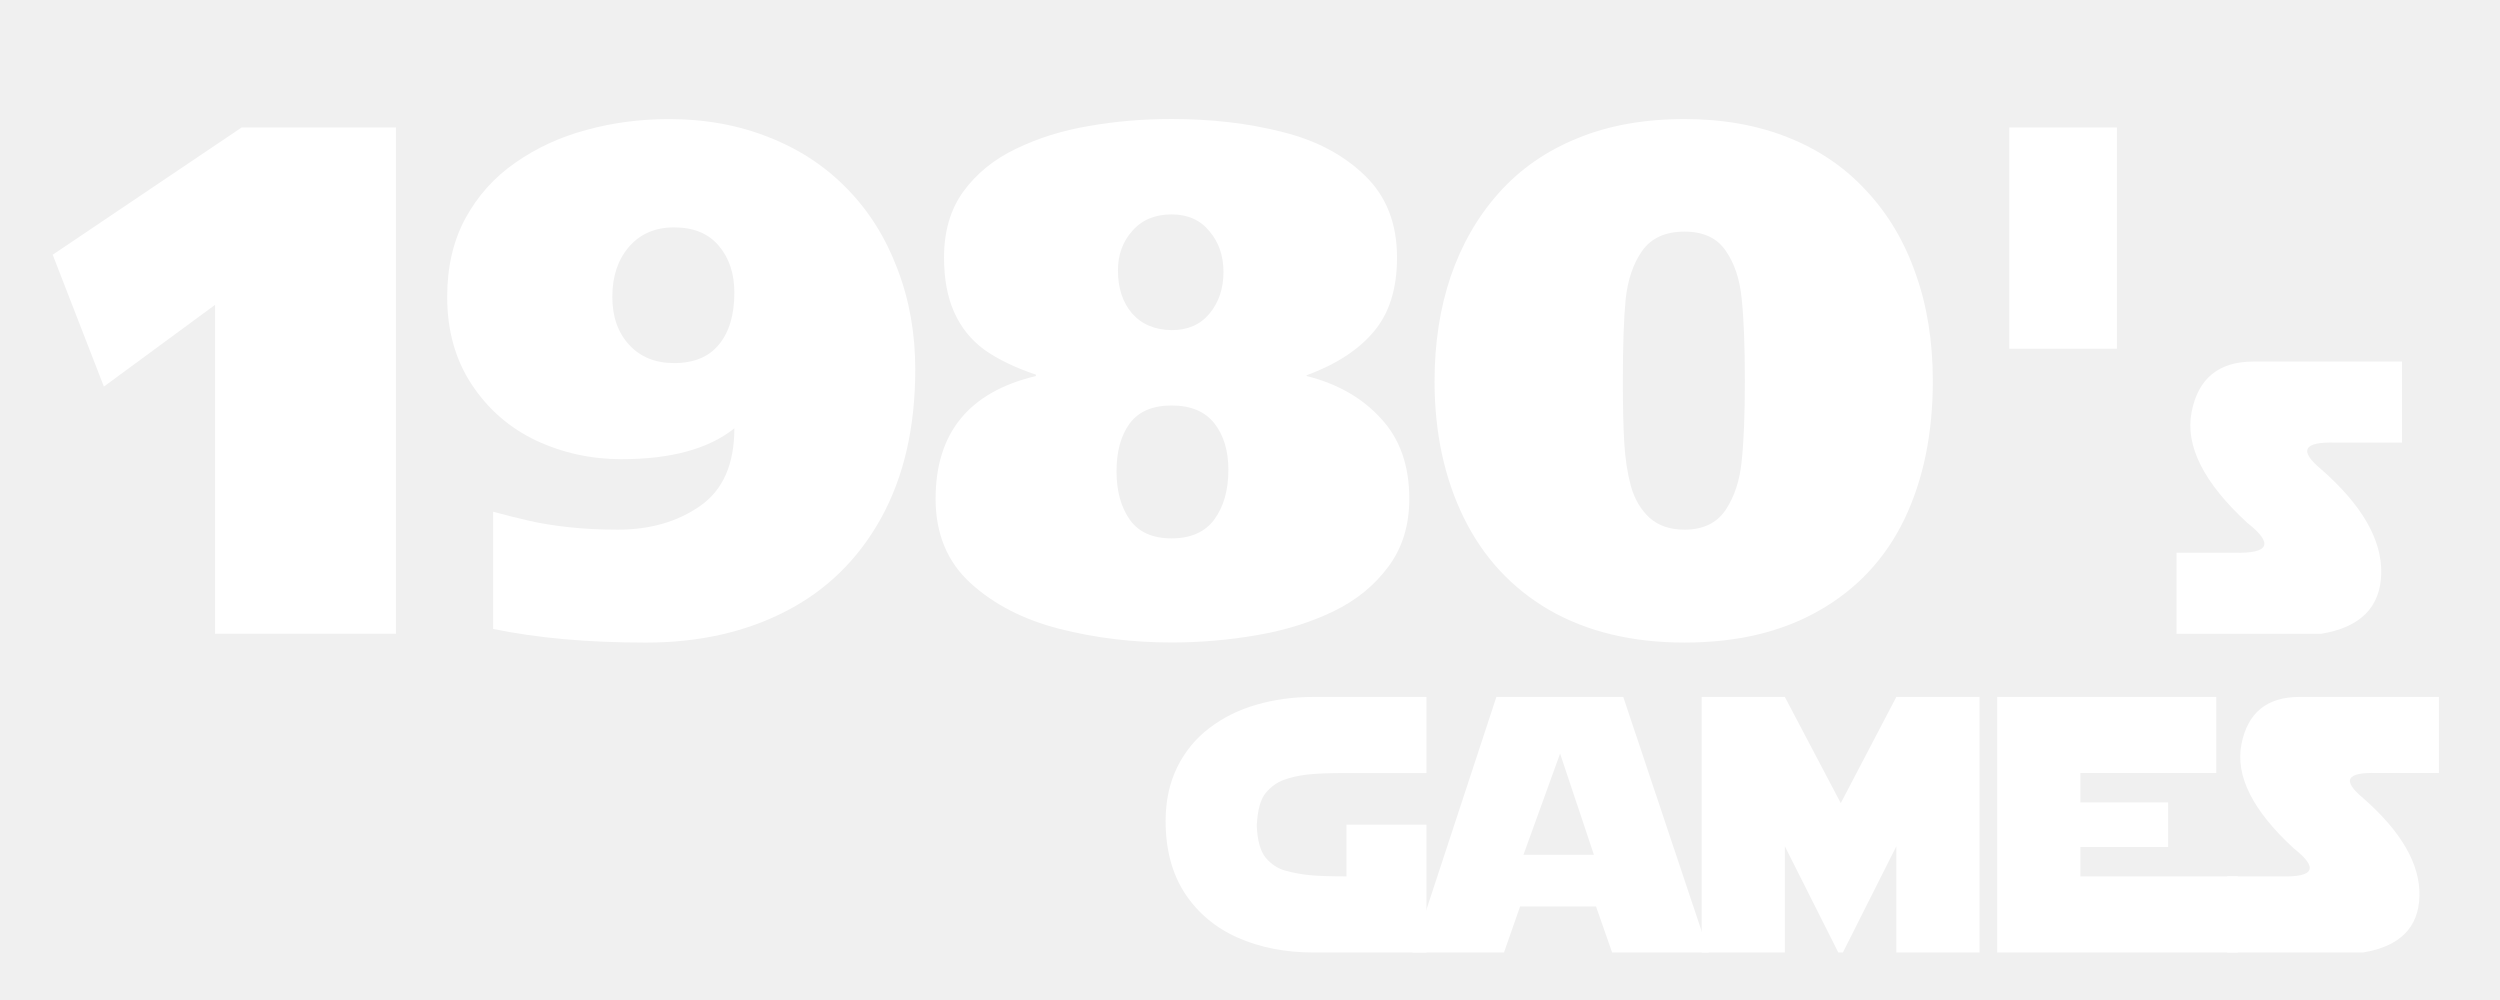
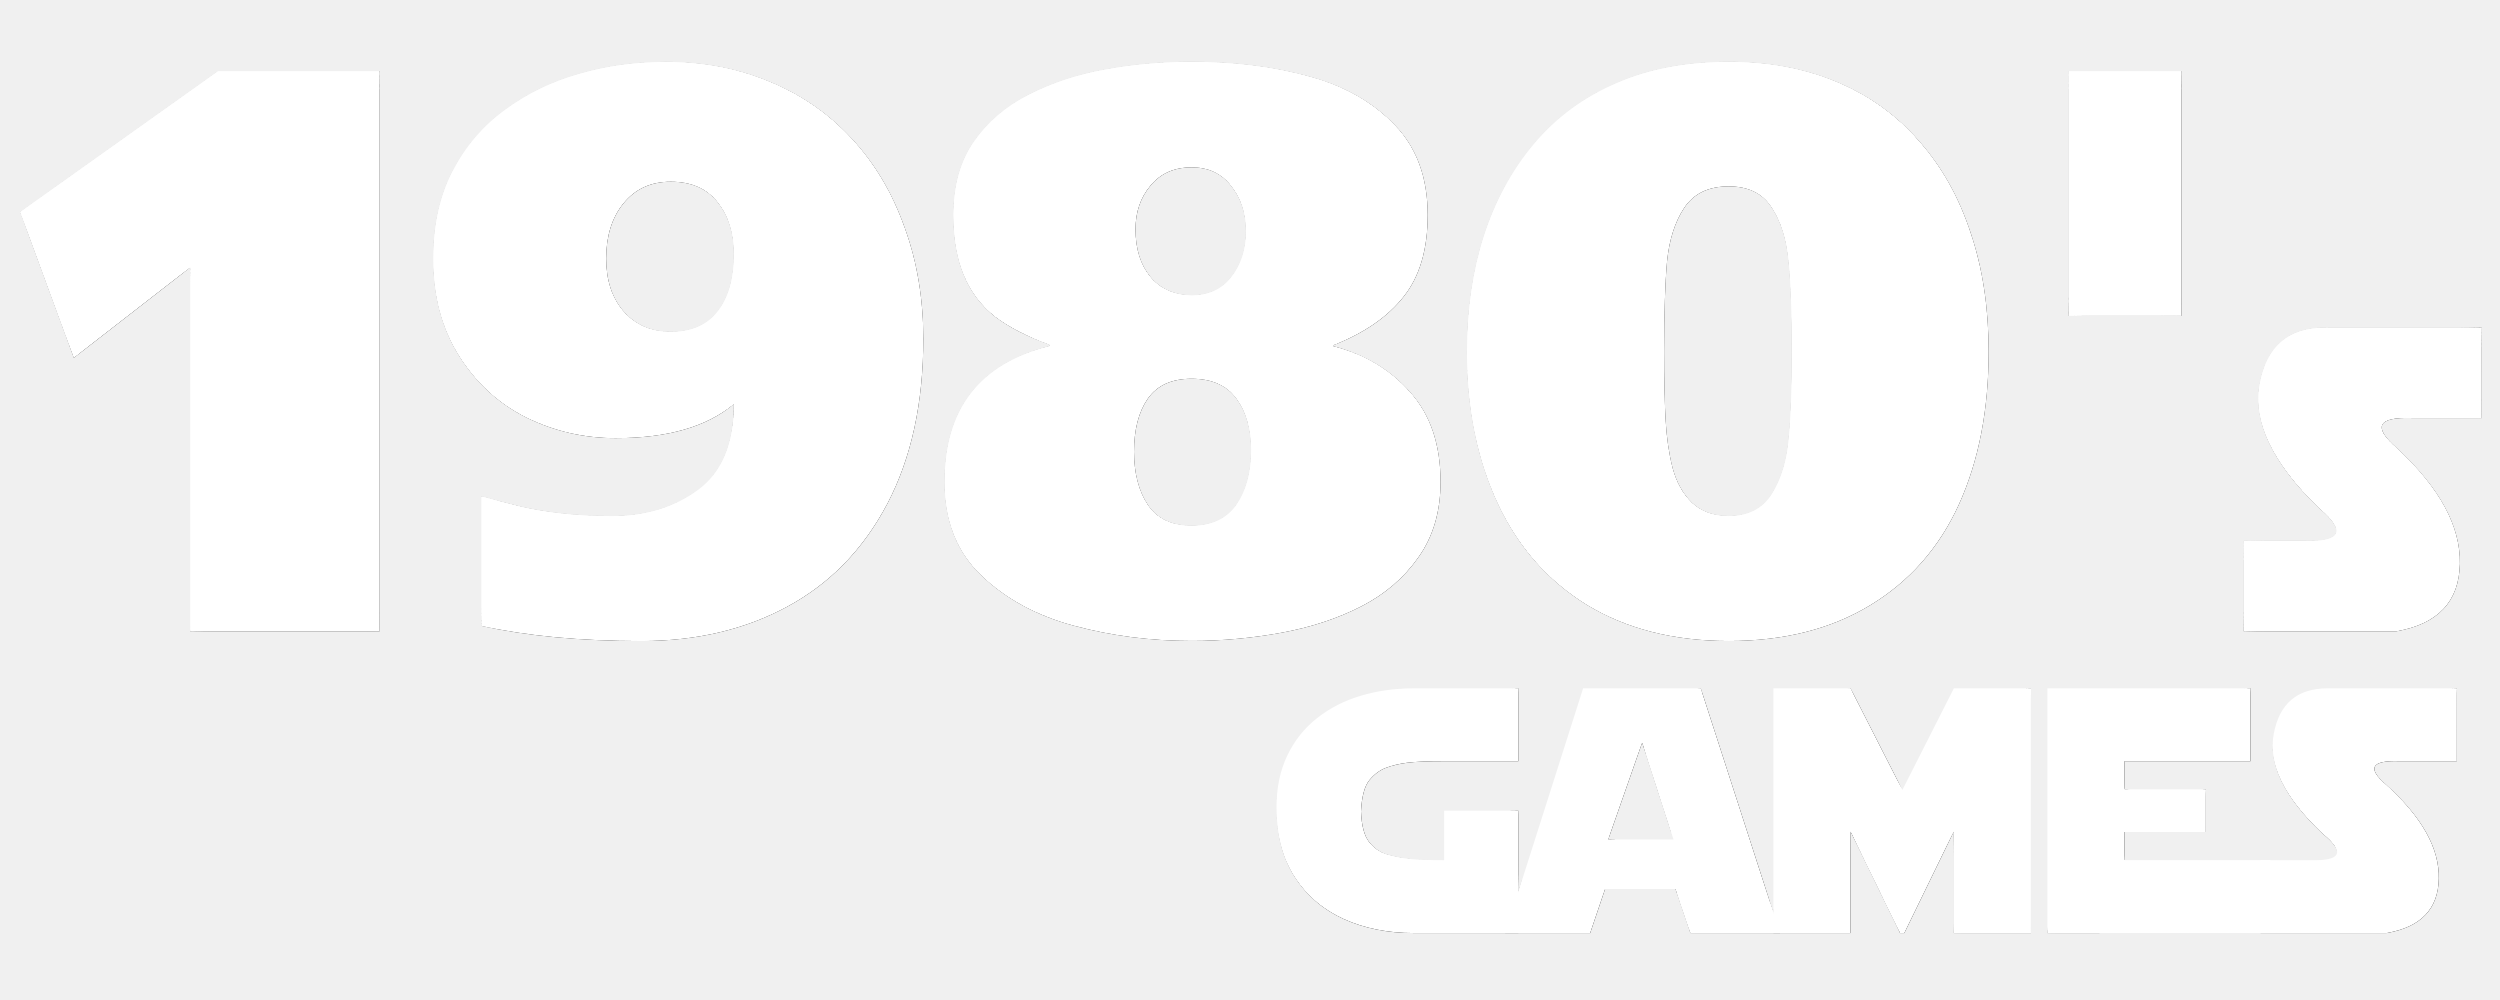
<svg xmlns="http://www.w3.org/2000/svg" width="500" height="200" viewBox="0 0 132.292 52.917" version="1.1" id="svg8">
-   <defs id="defs2" />
+   <defs id="defs2">
+     <filter style="color-interpolation-filters:sRGB;" id="filter1045">
+       <feGaussianBlur stdDeviation="5" result="result8" id="feGaussianBlur1011" />
+       <feComposite result="result6" in="SourceGraphic" operator="in" in2="result8" id="feComposite1013" />
+       <feComposite operator="in" result="result11" in2="result6" id="feComposite1015" />
+       <feFlood result="result10" flood-opacity="1" flood-color="rgb(255,255,255)" id="feFlood1017" />
+       <feBlend mode="multiply" in="result10" in2="result11" result="result12" id="feBlend1019" />
+       <feComposite result="fbSourceGraphic" operator="in" in2="SourceGraphic" in="result12" id="feComposite1021" />
+       <feFlood result="result6" flood-color="rgb(75,101,154)" id="feFlood1023" />
+       <feComposite k3="0.3" k2="0.3" k1="0.5" operator="arithmetic" result="result2" in="fbSourceGraphic" in2="result6" id="feComposite1025" />
+       <feColorMatrix result="fbSourceGraphicAlpha" in="result2" values="1 0 0 -1 0 1 0 1 -1 0 1 0 0 -1 0 -0.8 -1 0 3.9 -2.7 " type="matrix" id="feColorMatrix1027" />
+       <feGaussianBlur result="result0" in="fbSourceGraphicAlpha" stdDeviation="0.5" id="feGaussianBlur1029" />
+       <feDiffuseLighting lighting-color="rgb(255,255,255)" diffuseConstant="0.7" surfaceScale="50" result="result13" in="result0" id="feDiffuseLighting1033">
+         <feDistantLight elevation="20" azimuth="225" id="feDistantLight1031" />
+       </feDiffuseLighting>
+       <feSpecularLighting specularExponent="20" specularConstant="0.7" surfaceScale="10" lighting-color="rgb(255,255,255)" result="result1" in="result0" id="feSpecularLighting1037">
+         <feDistantLight elevation="45" azimuth="225" id="feDistantLight1035" />
+       </feSpecularLighting>
+       <feBlend mode="screen" result="result5" in2="SourceGraphic" in="result13" id="feBlend1039" />
+       <feComposite in="result1" k3="1" k2="1" operator="arithmetic" in2="result5" result="result9" id="feComposite1041" />
+       <feComposite in2="SourceGraphic" operator="in" id="feComposite1043" />
+     </filter>
+     <filter style="color-interpolation-filters:sRGB;" id="filter1141">
+       <feGaussianBlur stdDeviation="5" result="result8" id="feGaussianBlur1107" />
+       <feComposite result="result6" in="SourceGraphic" operator="in" in2="result8" id="feComposite1109" />
+       <feComposite operator="in" result="result11" in2="result6" id="feComposite1111" />
+       <feFlood result="result10" flood-opacity="1" flood-color="rgb(255,255,255)" id="feFlood1113" />
+       <feBlend mode="multiply" in="result10" in2="result11" result="result12" id="feBlend1115" />
+       <feComposite result="fbSourceGraphic" operator="in" in2="SourceGraphic" in="result12" id="feComposite1117" />
+       <feFlood result="result6" flood-color="rgb(75,101,154)" id="feFlood1119" />
+       <feComposite k3="0.3" k2="0.3" k1="0.5" operator="arithmetic" result="result2" in="fbSourceGraphic" in2="result6" id="feComposite1121" />
+       <feColorMatrix result="fbSourceGraphicAlpha" in="result2" values="1 0 0 -1 0 1 0 1 -1 0 1 0 0 -1 0 -0.8 -1 0 3.9 -2.7 " type="matrix" id="feColorMatrix1123" />
+       <feGaussianBlur result="result0" in="fbSourceGraphicAlpha" stdDeviation="0.5" id="feGaussianBlur1125" />
+       <feDiffuseLighting lighting-color="rgb(255,255,255)" diffuseConstant="0.7" surfaceScale="50" result="result13" in="result0" id="feDiffuseLighting1129">
+         <feDistantLight elevation="20" azimuth="225" id="feDistantLight1127" />
+       </feDiffuseLighting>
+       <feSpecularLighting specularExponent="20" specularConstant="0.7" surfaceScale="10" lighting-color="rgb(255,255,255)" result="result1" in="result0" id="feSpecularLighting1133">
+         <feDistantLight elevation="45" azimuth="225" id="feDistantLight1131" />
+       </feSpecularLighting>
+       <feBlend mode="screen" result="result5" in2="SourceGraphic" in="result13" id="feBlend1135" />
+       <feComposite in="result1" k3="1" k2="1" operator="arithmetic" in2="result5" result="result9" id="feComposite1137" />
+       <feComposite in2="SourceGraphic" operator="in" id="feComposite1139" />
+     </filter>
+   </defs>
  <g id="layer1" transform="translate(0,-244.0833)">
-     <g transform="matrix(0.2645833,0,0,0.2645833,0,244.0833)" style="font-style:normal;font-weight:normal;font-size:40px;line-height:125%;font-family:sans-serif;letter-spacing:0px;word-spacing:0px;fill:#ffffff;fill-opacity:1;stroke:none;stroke-width:1px;stroke-linecap:butt;stroke-linejoin:miter;stroke-opacity:1" id="flowRoot18" />
-     <g aria-label="games" transform="matrix(0.4794753,0,0,0.4794753,41.48385,210.2206)" style="font-style:normal;font-weight:normal;font-size:40px;line-height:125%;font-family:sans-serif;letter-spacing:0px;word-spacing:0px;fill:#ffffff;fill-opacity:1;stroke:none;stroke-width:1px;stroke-linecap:butt;stroke-linejoin:miter;stroke-opacity:1" id="flowRoot21">
-       <path d="m 62.084,167.345 v -5.703 h 8.828 v 14.102 h -12.5 q -4.59,0 -8.301,-1.621 -3.711,-1.641 -5.859,-4.902 -2.129,-3.262 -2.129,-7.988 0,-3.32 1.27,-5.918 1.289,-2.617 3.555,-4.336 2.266,-1.738 5.195,-2.578 2.949,-0.859 6.27,-0.859 h 7.734 4.766 v 8.398 h -8.828 q -2.969,0 -4.395,0.176 -1.426,0.176 -2.539,0.586 -1.113,0.41 -1.973,1.426 -0.859,1.016 -0.996,3.594 0.098,2.5 0.996,3.574 0.898,1.074 2.188,1.426 1.289,0.352 2.656,0.488 1.367,0.137 4.062,0.137 z" style="font-style:normal;font-variant:normal;font-weight:normal;font-stretch:normal;font-family:'Star Jedi';-inkscape-font-specification:'Star Jedi';fill:#ffffff;fill-opacity:1" id="path876" />
-       <path d="m 69.35,175.744 9.277,-28.203 h 14.004 l 9.434,28.203 H 91.4 l -1.777,-5.078 h -8.379 l -1.777,5.078 z m 16.309,-21.953 -4.043,11.172 h 7.773 z" style="font-style:normal;font-variant:normal;font-weight:normal;font-stretch:normal;font-family:'Star Jedi';-inkscape-font-specification:'Star Jedi';fill:#ffffff;fill-opacity:1" id="path878" />
-       <path d="m 101.283,175.744 v -28.203 h 9.18 l 6.172,11.719 6.133,-11.719 h 9.18 v 28.203 h -9.18 v -11.719 l -5.898,11.719 h -0.508 l -5.898,-11.719 v 11.719 z" style="font-style:normal;font-variant:normal;font-weight:normal;font-stretch:normal;font-family:'Star Jedi';-inkscape-font-specification:'Star Jedi';fill:#ffffff;fill-opacity:1" id="path880" />
-       <path d="m 133.9,175.744 v -28.203 h 24.18 v 8.398 h -15 v 3.242 h 9.688 v 4.922 h -9.688 v 3.242 h 17.383 v 8.398 z" style="font-style:normal;font-variant:normal;font-weight:normal;font-stretch:normal;font-family:'Star Jedi';-inkscape-font-specification:'Star Jedi';fill:#ffffff;fill-opacity:1" id="path882" />
-       <path d="m 182.65,155.939 h -6.875 q -5.02,-0.156 -1.484,2.773 6.328,5.547 6.211,10.781 -0.117,5.234 -6.211,6.25 h -15 v -8.398 h 5.938 q 5.527,0.156 1.406,-3.086 -6.797,-6.25 -5.781,-11.484 1.016,-5.234 6.406,-5.234 h 15.391 z" style="font-style:normal;font-variant:normal;font-weight:normal;font-stretch:normal;font-family:'Star Jedi';-inkscape-font-specification:'Star Jedi';fill:#ffffff;fill-opacity:1" id="path884" />
+     <g aria-label="1980's" transform="matrix(0.9945998,0,0,1.050954,-3.387383,240.5583)" style="font-style:normal;font-weight:normal;font-size:40px;line-height:125%;font-family:sans-serif;letter-spacing:0px;word-spacing:0px;fill:#ffffff;fill-opacity:1;stroke:none;stroke-width:1px;stroke-linecap:butt;stroke-linejoin:miter;stroke-opacity:1;filter:url(#filter1045)" id="flowRoot10">
+       <path d="M 7.334,21.369 4.482,14.025 15.01,6.935 h 8.594 V 35.138 H 13.525 V 16.818 Z" style="font-style:normal;font-variant:normal;font-weight:normal;font-stretch:normal;font-family:'Star Jedi';-inkscape-font-specification:'Star Jedi';fill:#ffffff" id="path1363" />
+       <path d="m 29.014,34.865 v -6.523 q 1.094,0.293 2.031,0.508 0.938,0.215 2.188,0.352 1.25,0.137 2.734,0.137 2.695,0 4.59,-1.328 1.895,-1.328 1.895,-4.316 -2.148,1.719 -6.289,1.719 -2.52,0 -4.746,-1.035 -2.227,-1.055 -3.594,-3.125 -1.367,-2.07 -1.367,-4.883 0,-2.5 1.016,-4.375 1.035,-1.895 2.793,-3.105 1.758,-1.23 3.945,-1.816 2.188,-0.605 4.609,-0.605 3.027,0 5.566,1.016 2.539,0.996 4.355,2.871 1.816,1.855 2.793,4.453 0.996,2.578 0.996,5.605 0,4.844 -1.914,8.301 -1.914,3.438 -5.312,5.176 -3.379,1.738 -7.773,1.738 -4.863,0 -8.516,-0.762 z m 6.641,-18.496 q 0,1.66 0.938,2.676 0.938,1.016 2.5,1.016 1.66,0 2.5,-1.035 0.859,-1.035 0.859,-2.891 0,-1.582 -0.859,-2.598 -0.859,-1.035 -2.5,-1.035 -1.582,0 -2.52,1.094 -0.918,1.074 -0.918,2.773 z" style="font-style:normal;font-variant:normal;font-weight:normal;font-stretch:normal;font-family:'Star Jedi';-inkscape-font-specification:'Star Jedi';fill:#ffffff" id="path1365" />
+       <path d="m 53.662,27.619 q 0,-5.508 5.586,-6.836 v -0.078 q -1.738,-0.586 -2.871,-1.387 -1.113,-0.82 -1.68,-2.09 -0.566,-1.27 -0.566,-3.047 0,-2.188 1.074,-3.672 1.094,-1.504 2.93,-2.383 1.855,-0.898 4.062,-1.27 2.207,-0.391 4.609,-0.391 3.359,0 6.172,0.723 2.832,0.703 4.609,2.441 1.777,1.719 1.777,4.551 0,2.598 -1.289,4.121 -1.27,1.523 -3.75,2.441 v -0.039 0.078 q 2.578,0.645 4.141,2.363 1.582,1.699 1.582,4.473 0,2.227 -1.172,3.789 -1.152,1.562 -3.047,2.48 -1.895,0.918 -4.258,1.328 -2.363,0.41 -4.766,0.41 -3.262,0 -6.25,-0.762 -2.988,-0.762 -4.941,-2.539 -1.953,-1.777 -1.953,-4.707 z m 16.309,-1.602 q 0,-1.602 -0.781,-2.598 -0.781,-0.996 -2.383,-0.996 -1.602,0 -2.344,1.016 -0.723,0.996 -0.723,2.656 0,1.641 0.742,2.695 0.742,1.035 2.324,1.035 1.602,0 2.383,-1.055 0.781,-1.074 0.781,-2.754 z M 63.818,14.904 q 0,1.465 0.781,2.383 0.801,0.918 2.207,0.938 1.348,0 2.109,-0.918 0.781,-0.938 0.781,-2.324 0,-1.348 -0.781,-2.266 -0.762,-0.938 -2.109,-0.938 -1.387,0 -2.188,0.918 -0.801,0.898 -0.801,2.207 z" style="font-style:normal;font-variant:normal;font-weight:normal;font-stretch:normal;font-family:'Star Jedi';-inkscape-font-specification:'Star Jedi';fill:#ffffff" id="path1367" />
+       <path d="m 81.455,21.056 q 0,-3.164 0.898,-5.82 0.918,-2.676 2.676,-4.648 1.777,-1.992 4.375,-3.047 2.598,-1.074 5.977,-1.074 3.184,0 5.742,1.016 2.578,1.016 4.375,2.969 1.816,1.934 2.754,4.629 0.957,2.676 0.957,5.977 0,4.395 -1.582,7.695 -1.582,3.281 -4.727,5.078 -3.125,1.797 -7.52,1.797 -4.375,0 -7.539,-1.816 -3.145,-1.836 -4.766,-5.156 -1.621,-3.32 -1.621,-7.598 z m 10.488,0 q 0,2.109 0.078,3.438 0.078,1.328 0.371,2.422 0.312,1.094 1.035,1.758 0.742,0.664 1.953,0.664 1.543,0 2.285,-1.094 0.742,-1.113 0.898,-2.734 0.176,-1.641 0.176,-4.453 0,-2.93 -0.176,-4.57 -0.156,-1.641 -0.898,-2.695 -0.723,-1.055 -2.285,-1.055 -1.602,0 -2.363,1.074 -0.742,1.055 -0.918,2.695 -0.156,1.621 -0.156,4.551 z" style="font-style:normal;font-variant:normal;font-weight:normal;font-stretch:normal;font-family:'Star Jedi';-inkscape-font-specification:'Star Jedi';fill:#ffffff" id="path1369" />
+       <path d="M 113.467,19.259 V 6.935 h 5.996 V 19.259 Z" style="font-style:normal;font-variant:normal;font-weight:normal;font-stretch:normal;font-family:'Star Jedi';-inkscape-font-specification:'Star Jedi';fill:#ffffff" id="path1371" />
+       <path d="m 135.445,24.403 h -3.727 q -2.721,-0.085 -0.805,1.503 3.43,3.007 3.367,5.844 -0.064,2.837 -3.367,3.388 h -8.131 v -4.552 h 3.218 q 2.996,0.085 0.762,-1.673 -3.684,-3.388 -3.134,-6.225 0.551,-2.837 3.473,-2.837 h 8.343 z" style="font-size:21.682px;fill:#ffffff" id="path1373" />
    </g>
-     <g aria-label="1980's" transform="matrix(0.9500025,0,0,0.9500025,-36.54213,110.6638)" style="font-style:normal;font-weight:normal;font-size:40px;line-height:125%;font-family:sans-serif;letter-spacing:0px;word-spacing:0px;fill:#ffffff;fill-opacity:1;stroke:none;stroke-width:1px;stroke-linecap:butt;stroke-linejoin:miter;stroke-opacity:1" id="flowRoot21-2">
-       <path d="m 44.252,161.974 -2.852,-7.344 10.527,-7.09 h 8.594 v 28.203 H 50.443 v -18.32 z" style="font-style:normal;font-variant:normal;font-weight:normal;font-stretch:normal;font-family:'Star Jedi';-inkscape-font-specification:'Star Jedi';fill:#ffffff;fill-opacity:1" id="path887" />
-       <path d="m 65.932,175.47 v -6.523 q 1.094,0.293 2.031,0.508 0.938,0.215 2.188,0.352 1.25,0.137 2.734,0.137 2.695,0 4.59,-1.328 1.895,-1.328 1.895,-4.316 -2.148,1.719 -6.289,1.719 -2.52,0 -4.746,-1.035 -2.227,-1.055 -3.594,-3.125 -1.367,-2.07 -1.367,-4.883 0,-2.5 1.016,-4.375 1.035,-1.895 2.793,-3.105 1.758,-1.23 3.945,-1.816 2.188,-0.605 4.609,-0.605 3.027,0 5.566,1.016 2.539,0.996 4.355,2.871 1.816,1.855 2.793,4.453 0.996,2.578 0.996,5.605 0,4.844 -1.914,8.301 -1.914,3.438 -5.312,5.176 -3.379,1.738 -7.773,1.738 -4.863,0 -8.516,-0.762 z m 6.641,-18.496 q 0,1.66 0.938,2.676 0.938,1.016 2.5,1.016 1.66,0 2.5,-1.035 0.859,-1.035 0.859,-2.891 0,-1.582 -0.859,-2.598 -0.859,-1.035 -2.5,-1.035 -1.582,0 -2.52,1.094 -0.918,1.074 -0.918,2.773 z" style="font-style:normal;font-variant:normal;font-weight:normal;font-stretch:normal;font-family:'Star Jedi';-inkscape-font-specification:'Star Jedi';fill:#ffffff;fill-opacity:1" id="path889" />
-       <path d="m 90.58,168.224 q 0,-5.508 5.586,-6.836 v -0.078 q -1.738,-0.586 -2.871,-1.387 -1.113,-0.82 -1.68,-2.09 -0.566,-1.27 -0.566,-3.047 0,-2.188 1.074,-3.672 1.094,-1.504 2.93,-2.383 1.855,-0.898 4.062,-1.27 2.207,-0.391 4.609,-0.391 3.359,0 6.172,0.723 2.832,0.703 4.609,2.441 1.777,1.719 1.777,4.551 0,2.598 -1.289,4.121 -1.27,1.523 -3.75,2.441 v -0.039 0.078 q 2.578,0.645 4.141,2.363 1.582,1.699 1.582,4.473 0,2.227 -1.172,3.789 -1.152,1.562 -3.047,2.48 -1.895,0.918 -4.258,1.328 -2.363,0.41 -4.766,0.41 -3.262,0 -6.25,-0.762 -2.988,-0.762 -4.941,-2.539 -1.953,-1.777 -1.953,-4.707 z m 16.309,-1.602 q 0,-1.602 -0.781,-2.598 -0.781,-0.996 -2.383,-0.996 -1.602,0 -2.344,1.016 -0.723,0.996 -0.723,2.656 0,1.641 0.742,2.695 0.742,1.035 2.324,1.035 1.602,0 2.383,-1.055 0.781,-1.074 0.781,-2.754 z m -6.152,-11.113 q 0,1.465 0.781,2.383 0.801,0.918 2.207,0.938 1.348,0 2.109,-0.918 0.781,-0.938 0.781,-2.324 0,-1.348 -0.781,-2.266 -0.762,-0.938 -2.109,-0.938 -1.387,0 -2.188,0.918 -0.801,0.898 -0.801,2.207 z" style="font-style:normal;font-variant:normal;font-weight:normal;font-stretch:normal;font-family:'Star Jedi';-inkscape-font-specification:'Star Jedi';fill:#ffffff;fill-opacity:1" id="path891" />
-       <path d="m 118.373,161.662 q 0,-3.164 0.898,-5.82 0.918,-2.676 2.676,-4.648 1.777,-1.992 4.375,-3.047 2.598,-1.074 5.977,-1.074 3.184,0 5.742,1.016 2.578,1.016 4.375,2.969 1.816,1.934 2.754,4.629 0.957,2.676 0.957,5.977 0,4.395 -1.582,7.695 -1.582,3.281 -4.727,5.078 -3.125,1.797 -7.52,1.797 -4.375,0 -7.539,-1.816 -3.145,-1.836 -4.766,-5.156 -1.621,-3.32 -1.621,-7.598 z m 10.488,0 q 0,2.109 0.078,3.438 0.078,1.328 0.371,2.422 0.312,1.094 1.035,1.758 0.742,0.664 1.953,0.664 1.543,0 2.285,-1.094 0.742,-1.113 0.898,-2.734 0.176,-1.641 0.176,-4.453 0,-2.93 -0.176,-4.57 -0.156,-1.641 -0.898,-2.695 -0.723,-1.055 -2.285,-1.055 -1.602,0 -2.363,1.074 -0.742,1.055 -0.918,2.695 -0.156,1.621 -0.156,4.551 z" style="font-style:normal;font-variant:normal;font-weight:normal;font-stretch:normal;font-family:'Star Jedi';-inkscape-font-specification:'Star Jedi';fill:#ffffff;fill-opacity:1" id="path893" />
-       <path d="m 150.385,159.865 v -12.324 h 5.996 v 12.324 z" style="font-style:normal;font-variant:normal;font-weight:normal;font-stretch:normal;font-family:'Star Jedi';-inkscape-font-specification:'Star Jedi';fill:#ffffff;fill-opacity:1" id="path895" />
-       <path d="m 172.26,165.096 h -3.696 q -2.699,-0.084 -0.798,1.491 3.402,2.982 3.339,5.797 -0.063,2.814 -3.339,3.36 h -8.065 v -4.515 h 3.192 q 2.972,0.084 0.756,-1.659 -3.654,-3.36 -3.108,-6.175 0.546,-2.814 3.444,-2.814 h 8.275 z" style="font-size:21.506px;fill:#ffffff;fill-opacity:1" id="path897" />
+     <g aria-label="games" transform="matrix(0.4444676,0,0,0.4591492,65.23521,277.3231)" style="font-style:normal;font-weight:normal;font-size:40px;line-height:125%;font-family:sans-serif;letter-spacing:0px;word-spacing:0px;fill:#ffffff;fill-opacity:1;stroke:none;stroke-width:1px;stroke-linecap:butt;stroke-linejoin:miter;stroke-opacity:1;filter:url(#filter1141)" id="flowRoot10-3">
+       <path d="M 25.166,26.74 V 21.037 h 8.828 v 14.102 h -12.5 q -4.59,0 -8.301,-1.621 -3.711,-1.641 -5.859,-4.902 -2.129,-3.262 -2.129,-7.988 0,-3.32 1.27,-5.918 1.289,-2.617 3.555,-4.336 2.266,-1.738 5.195,-2.578 2.949,-0.859 6.27,-0.859 h 7.734 4.766 v 8.398 h -8.828 q -2.969,0 -4.395,0.176 -1.426,0.176 -2.539,0.586 -1.113,0.41 -1.973,1.426 -0.859,1.016 -0.996,3.594 0.098,2.5 0.996,3.574 0.898,1.074 2.188,1.426 1.289,0.352 2.656,0.488 1.367,0.137 4.062,0.137 z" style="font-style:normal;font-variant:normal;font-weight:normal;font-stretch:normal;font-family:'Star Jedi';-inkscape-font-specification:'Star Jedi';fill:#ffffff;stroke:none;stroke-opacity:1" id="path1352" />
+       <path d="M 32.432,35.138 41.709,6.935 H 55.713 L 65.146,35.138 H 54.482 l -1.777,-5.078 h -8.379 l -1.777,5.078 z M 48.74,13.185 44.697,24.357 h 7.773 z" style="font-style:normal;font-variant:normal;font-weight:normal;font-stretch:normal;font-family:'Star Jedi';-inkscape-font-specification:'Star Jedi';fill:#ffffff;stroke:none;stroke-opacity:1" id="path1354" />
+       <path d="M 64.365,35.138 V 6.935 h 9.18 L 79.717,18.654 85.85,6.935 h 9.18 V 35.138 h -9.18 v -11.719 l -5.898,11.719 h -0.508 l -5.898,-11.719 v 11.719 z" style="font-style:normal;font-variant:normal;font-weight:normal;font-stretch:normal;font-family:'Star Jedi';-inkscape-font-specification:'Star Jedi';fill:#ffffff;stroke:none;stroke-opacity:1" id="path1356" />
+       <path d="M 96.982,35.138 V 6.935 h 24.18 v 8.398 h -15 v 3.242 h 9.688 v 4.922 h -9.688 v 3.242 h 17.383 v 8.398 z" style="font-style:normal;font-variant:normal;font-weight:normal;font-stretch:normal;font-family:'Star Jedi';-inkscape-font-specification:'Star Jedi';fill:#ffffff;stroke:none;stroke-opacity:1" id="path1358" />
+       <path d="m 145.732,15.334 h -6.875 q -5.02,-0.156 -1.484,2.773 6.328,5.547 6.211,10.781 -0.117,5.234 -6.211,6.25 h -15 v -8.398 h 5.938 q 5.527,0.156 1.406,-3.086 -6.797,-6.25 -5.781,-11.484 1.016,-5.234 6.406,-5.234 h 15.391 z" style="font-style:normal;font-variant:normal;font-weight:normal;font-stretch:normal;font-family:'Star Jedi';-inkscape-font-specification:'Star Jedi';fill:#ffffff;stroke:none;stroke-opacity:1" id="path1360" />
    </g>
  </g>
</svg>
